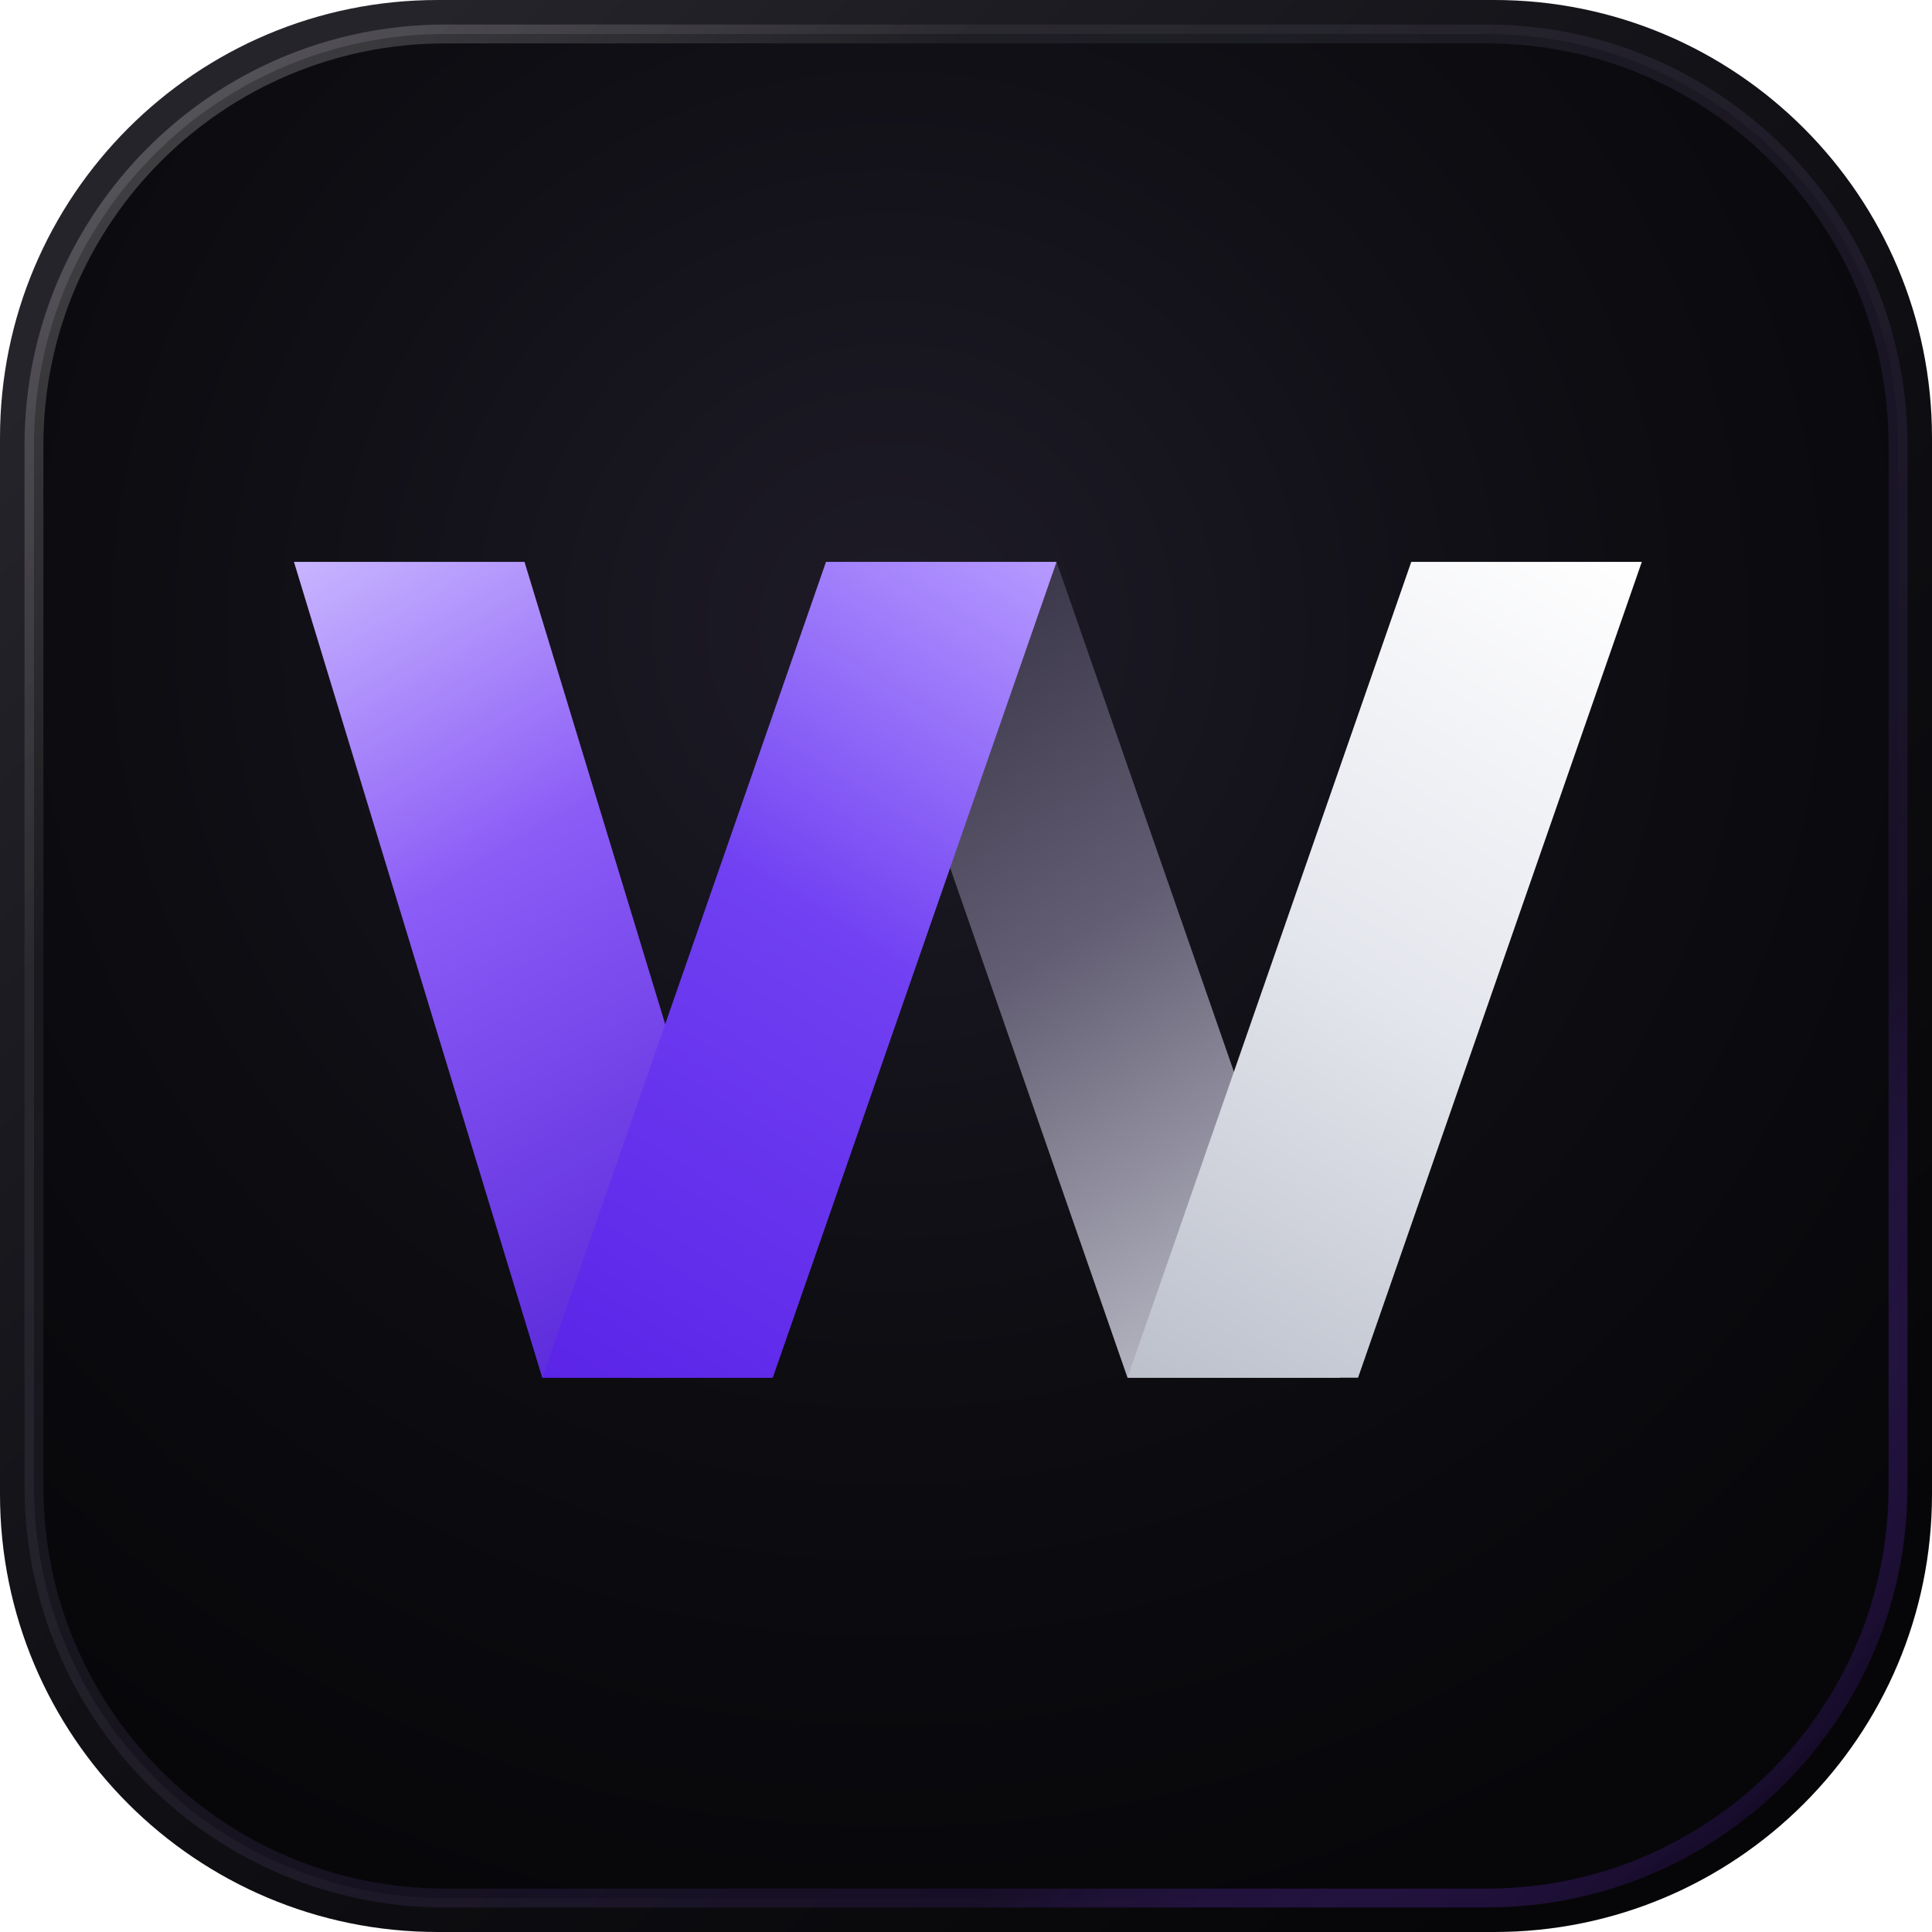
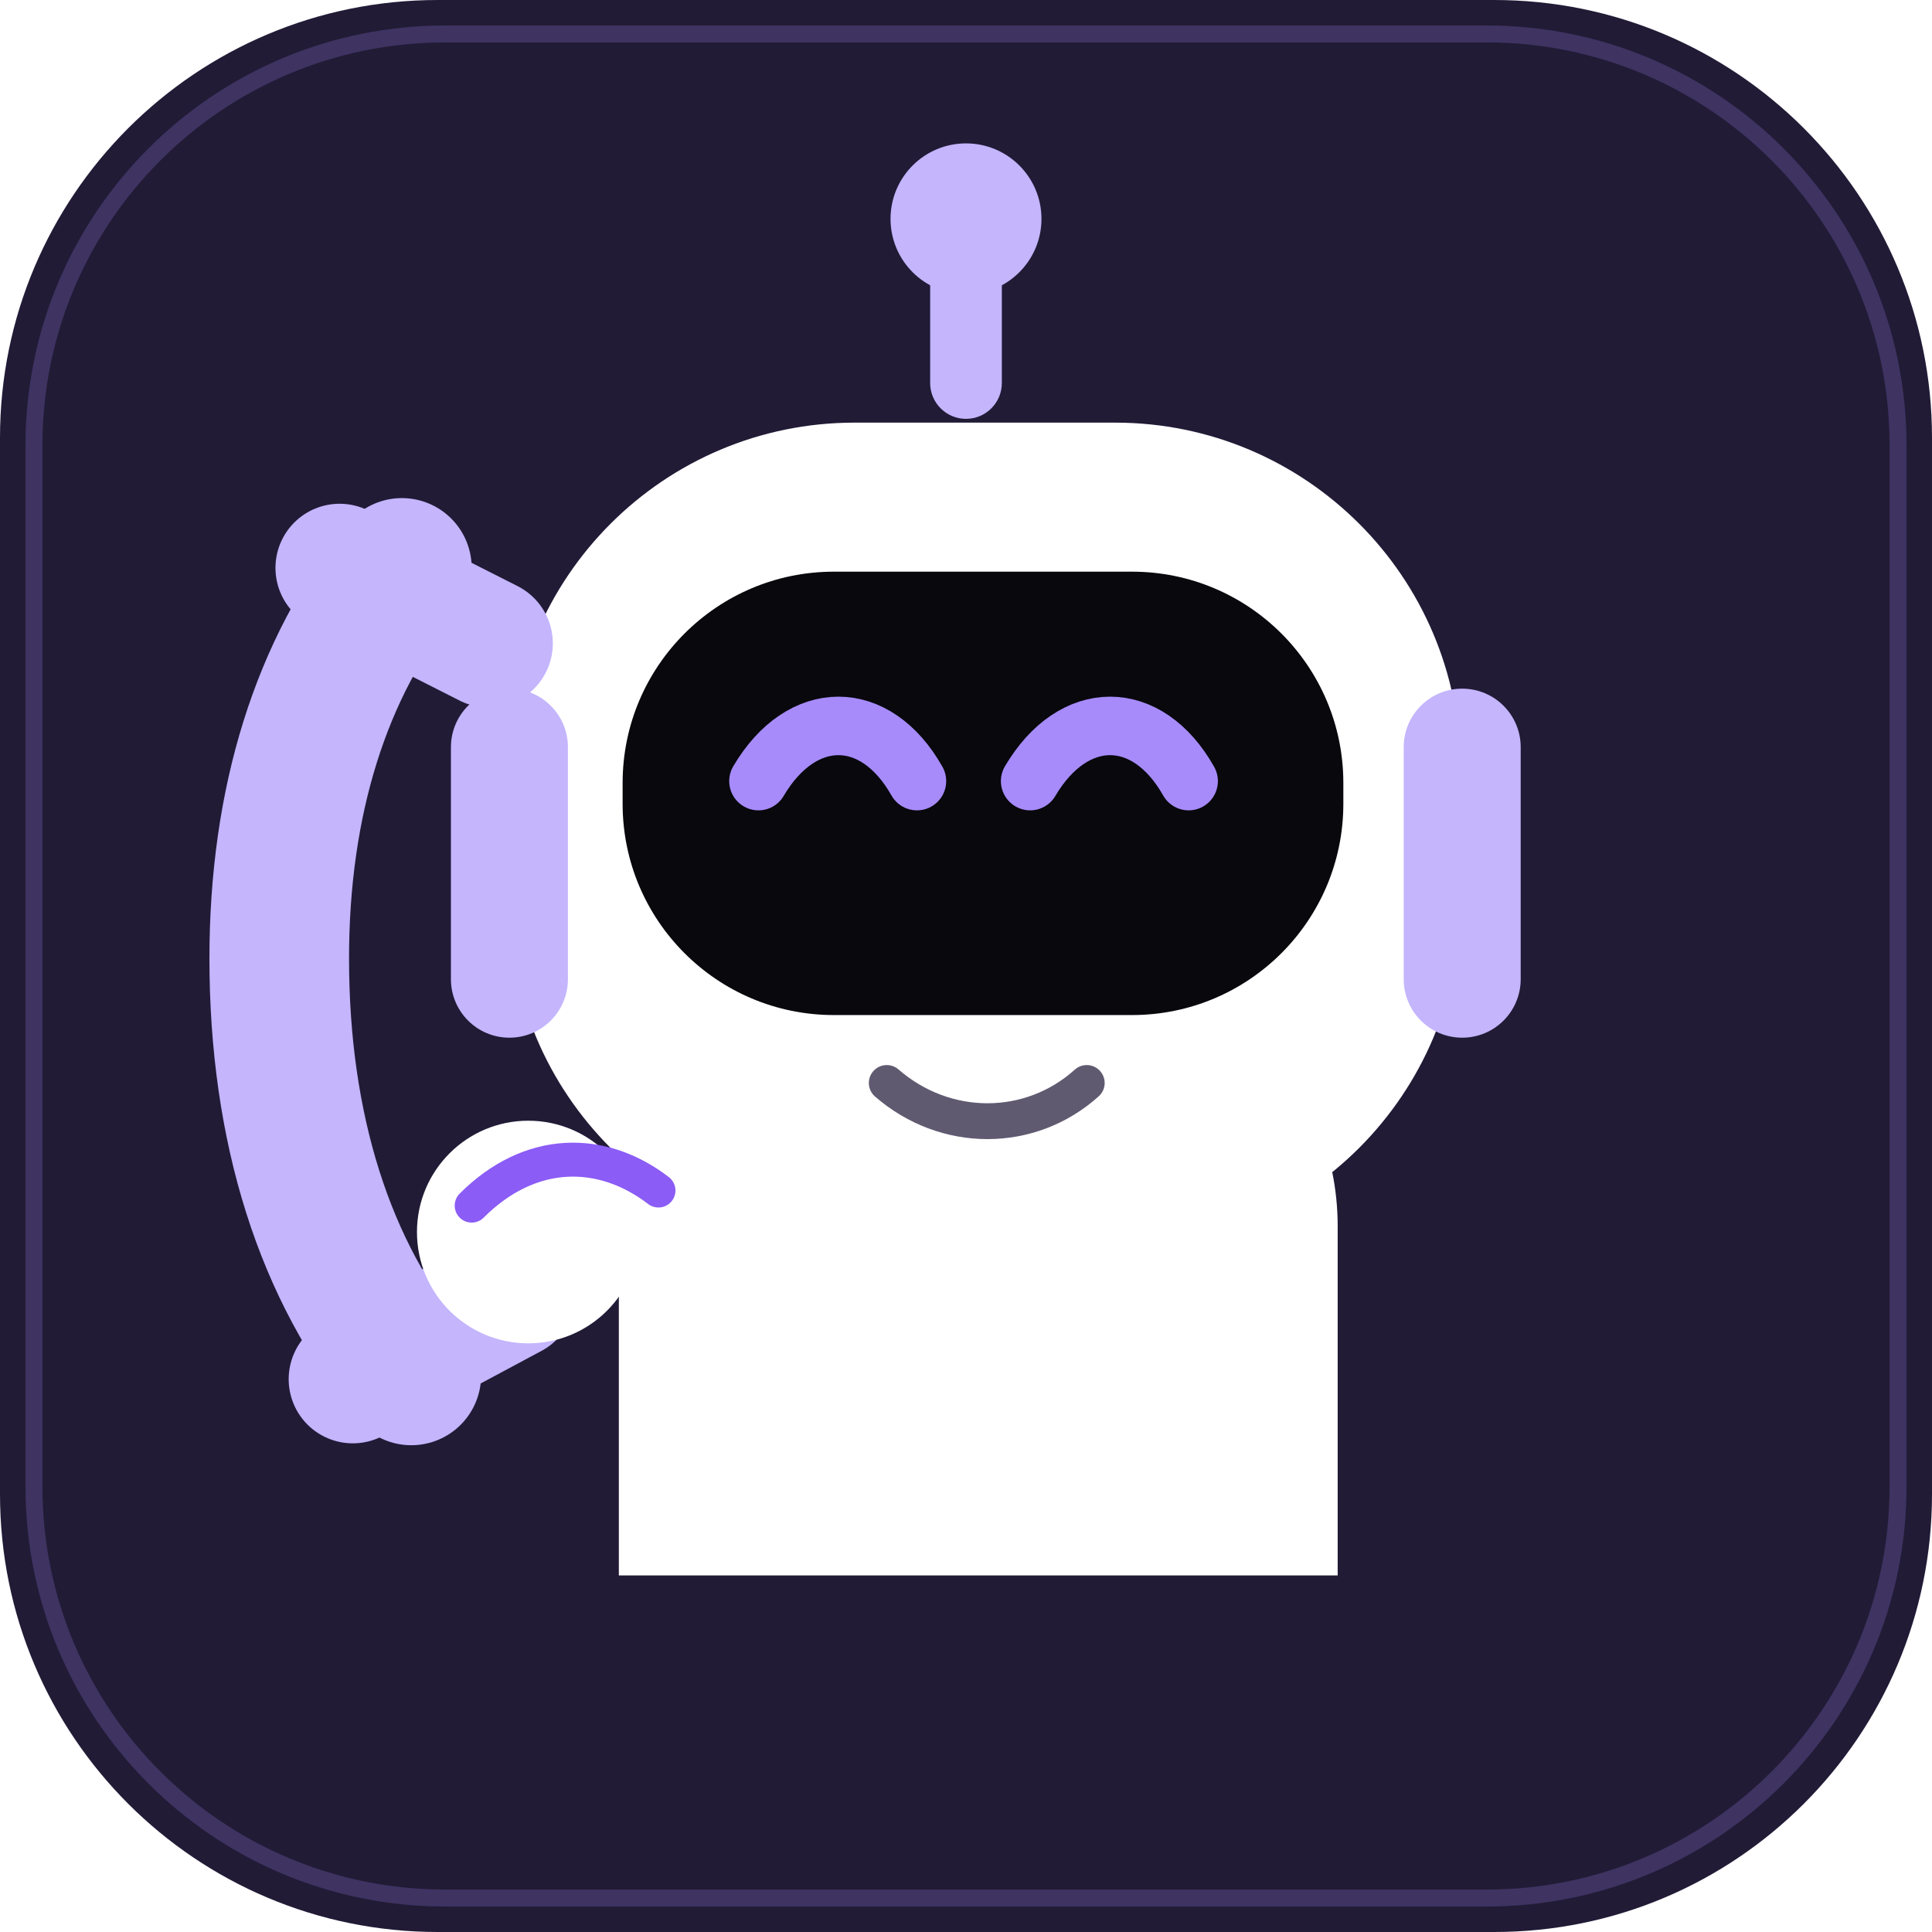
<svg xmlns="http://www.w3.org/2000/svg" viewBox="0 0 1024 1024" role="img" aria-labelledby="title desc">
  <defs>
-     <linearGradient id="frame" x1="128" y1="96" x2="896" y2="928" gradientUnits="userSpaceOnUse">
-       <stop offset="0" stop-color="#26242B" />
-       <stop offset="0.45" stop-color="#111116" />
-       <stop offset="1" stop-color="#060608" />
+     <linearGradient id="frame" x1="100" y1="80" x2="920" y2="940">
+       <stop stop-color="#211B36" />
+       <stop offset=".5" stop-color="#0D0D14" />
+       <stop offset="1" stop-color="#050508" />
    </linearGradient>
-     <radialGradient id="surface" cx="46%" cy="32%" r="72%">
-       <stop offset="0" stop-color="#1E1B27" />
-       <stop offset="0.55" stop-color="#0D0D12" />
-       <stop offset="1" stop-color="#07070A" />
-     </radialGradient>
-     <linearGradient id="edge" x1="0" y1="0" x2="1" y2="1">
-       <stop offset="0" stop-color="#FFFFFF" stop-opacity="0.26" />
-       <stop offset="0.25" stop-color="#FFFFFF" stop-opacity="0.06" />
-       <stop offset="0.75" stop-color="#7C3AED" stop-opacity="0.12" />
-       <stop offset="1" stop-color="#000000" stop-opacity="0.8" />
+     <linearGradient id="shell" x1="360" y1="190" x2="720" y2="840">
+       <stop stop-color="#FFFFFF" />
+       <stop offset=".56" stop-color="#EEE9FF" />
+       <stop offset="1" stop-color="#B8A2FF" />
    </linearGradient>
-     <linearGradient id="purple-down" x1="14" y1="14" x2="68" y2="106" gradientUnits="userSpaceOnUse">
-       <stop offset="0" stop-color="#C8B5FF" />
-       <stop offset="0.38" stop-color="#8B5CF6" />
-       <stop offset="1" stop-color="#5221D6" />
-     </linearGradient>
-     <linearGradient id="purple-up" x1="42" y1="106" x2="100" y2="14" gradientUnits="userSpaceOnUse">
-       <stop offset="0" stop-color="#5B24E8" />
-       <stop offset="0.55" stop-color="#7040F2" />
-       <stop offset="1" stop-color="#B69AFF" />
-     </linearGradient>
-     <linearGradient id="fold" x1="76" y1="14" x2="132" y2="106" gradientUnits="userSpaceOnUse">
-       <stop offset="0" stop-color="#2F2B3D" />
-       <stop offset="0.46" stop-color="#625D72" />
-       <stop offset="1" stop-color="#C8CAD4" />
-     </linearGradient>
-     <linearGradient id="silver" x1="108" y1="106" x2="166" y2="14" gradientUnits="userSpaceOnUse">
-       <stop offset="0" stop-color="#BCC0CB" />
-       <stop offset="0.48" stop-color="#E4E6ED" />
-       <stop offset="1" stop-color="#FFFFFF" />
+     <linearGradient id="phone" x1="170" y1="250" x2="390" y2="760">
+       <stop stop-color="#C4B5FD" />
+       <stop offset=".42" stop-color="#8B5CF6" />
+       <stop offset="1" stop-color="#6D3DEB" />
    </linearGradient>
  </defs>
  <rect width="1024" height="1024" rx="232" fill="url(#frame)" />
-   <rect x="18" y="18" width="988" height="988" rx="218" fill="url(#surface)" stroke="url(#edge)" stroke-width="10" />
-   <g transform="translate(90 232) scale(4.7)">
-     <path d="M76 14H100L132 106H108Z" fill="url(#fold)" />
-     <path d="M14 14H40L68 106H42Z" fill="url(#purple-down)" />
-     <path d="M42 106H68L100 14H74Z" fill="url(#purple-up)" />
-     <path d="M108 106H134L166 14H140Z" fill="url(#silver)" />
-   </g>
+   <rect x="18" y="18" width="988" height="988" rx="218" fill="none" stroke="#A78BFA" stroke-opacity=".22" stroke-width="9" />
+   <rect x="493" y="128" width="38" height="94" rx="19" fill="url(#phone)" />
+   <circle cx="512" cy="116" r="40" fill="url(#phone)" />
+   <path d="M328 650c0-79 64-143 143-143h95c79 0 143 64 143 143v185H328V650Z" fill="url(#shell)" />
+   <rect x="270" y="224" width="504" height="438" rx="183" fill="url(#shell)" />
+   <rect x="239" y="365" width="62" height="185" rx="31" fill="url(#phone)" />
+   <rect x="744" y="365" width="62" height="185" rx="31" fill="url(#phone)" />
+   <rect x="330" y="303" width="382" height="235" rx="112" fill="#08080D" />
+   <path d="M402 414c23-39 62-39 84 0M546 414c23-39 62-39 84 0" fill="none" stroke="#A78BFA" stroke-width="31" stroke-linecap="round" />
+   <path d="M470 574c31 27 76 27 106 0" fill="none" stroke="#605A71" stroke-width="19" stroke-linecap="round" />
+   <path d="M213 301c-43 53-65 124-65 207 0 90 24 166 70 221" fill="none" stroke="url(#phone)" stroke-width="74" stroke-linecap="round" />
+   <path d="M180 301l79 40M187 731l84-45" fill="none" stroke="url(#phone)" stroke-width="68" stroke-linecap="round" />
+   <circle cx="280" cy="653" r="59" fill="url(#shell)" />
+   <path d="M250 639c31-31 69-31 99-8" fill="none" stroke="#8B5CF6" stroke-width="18" stroke-linecap="round" />
</svg>
